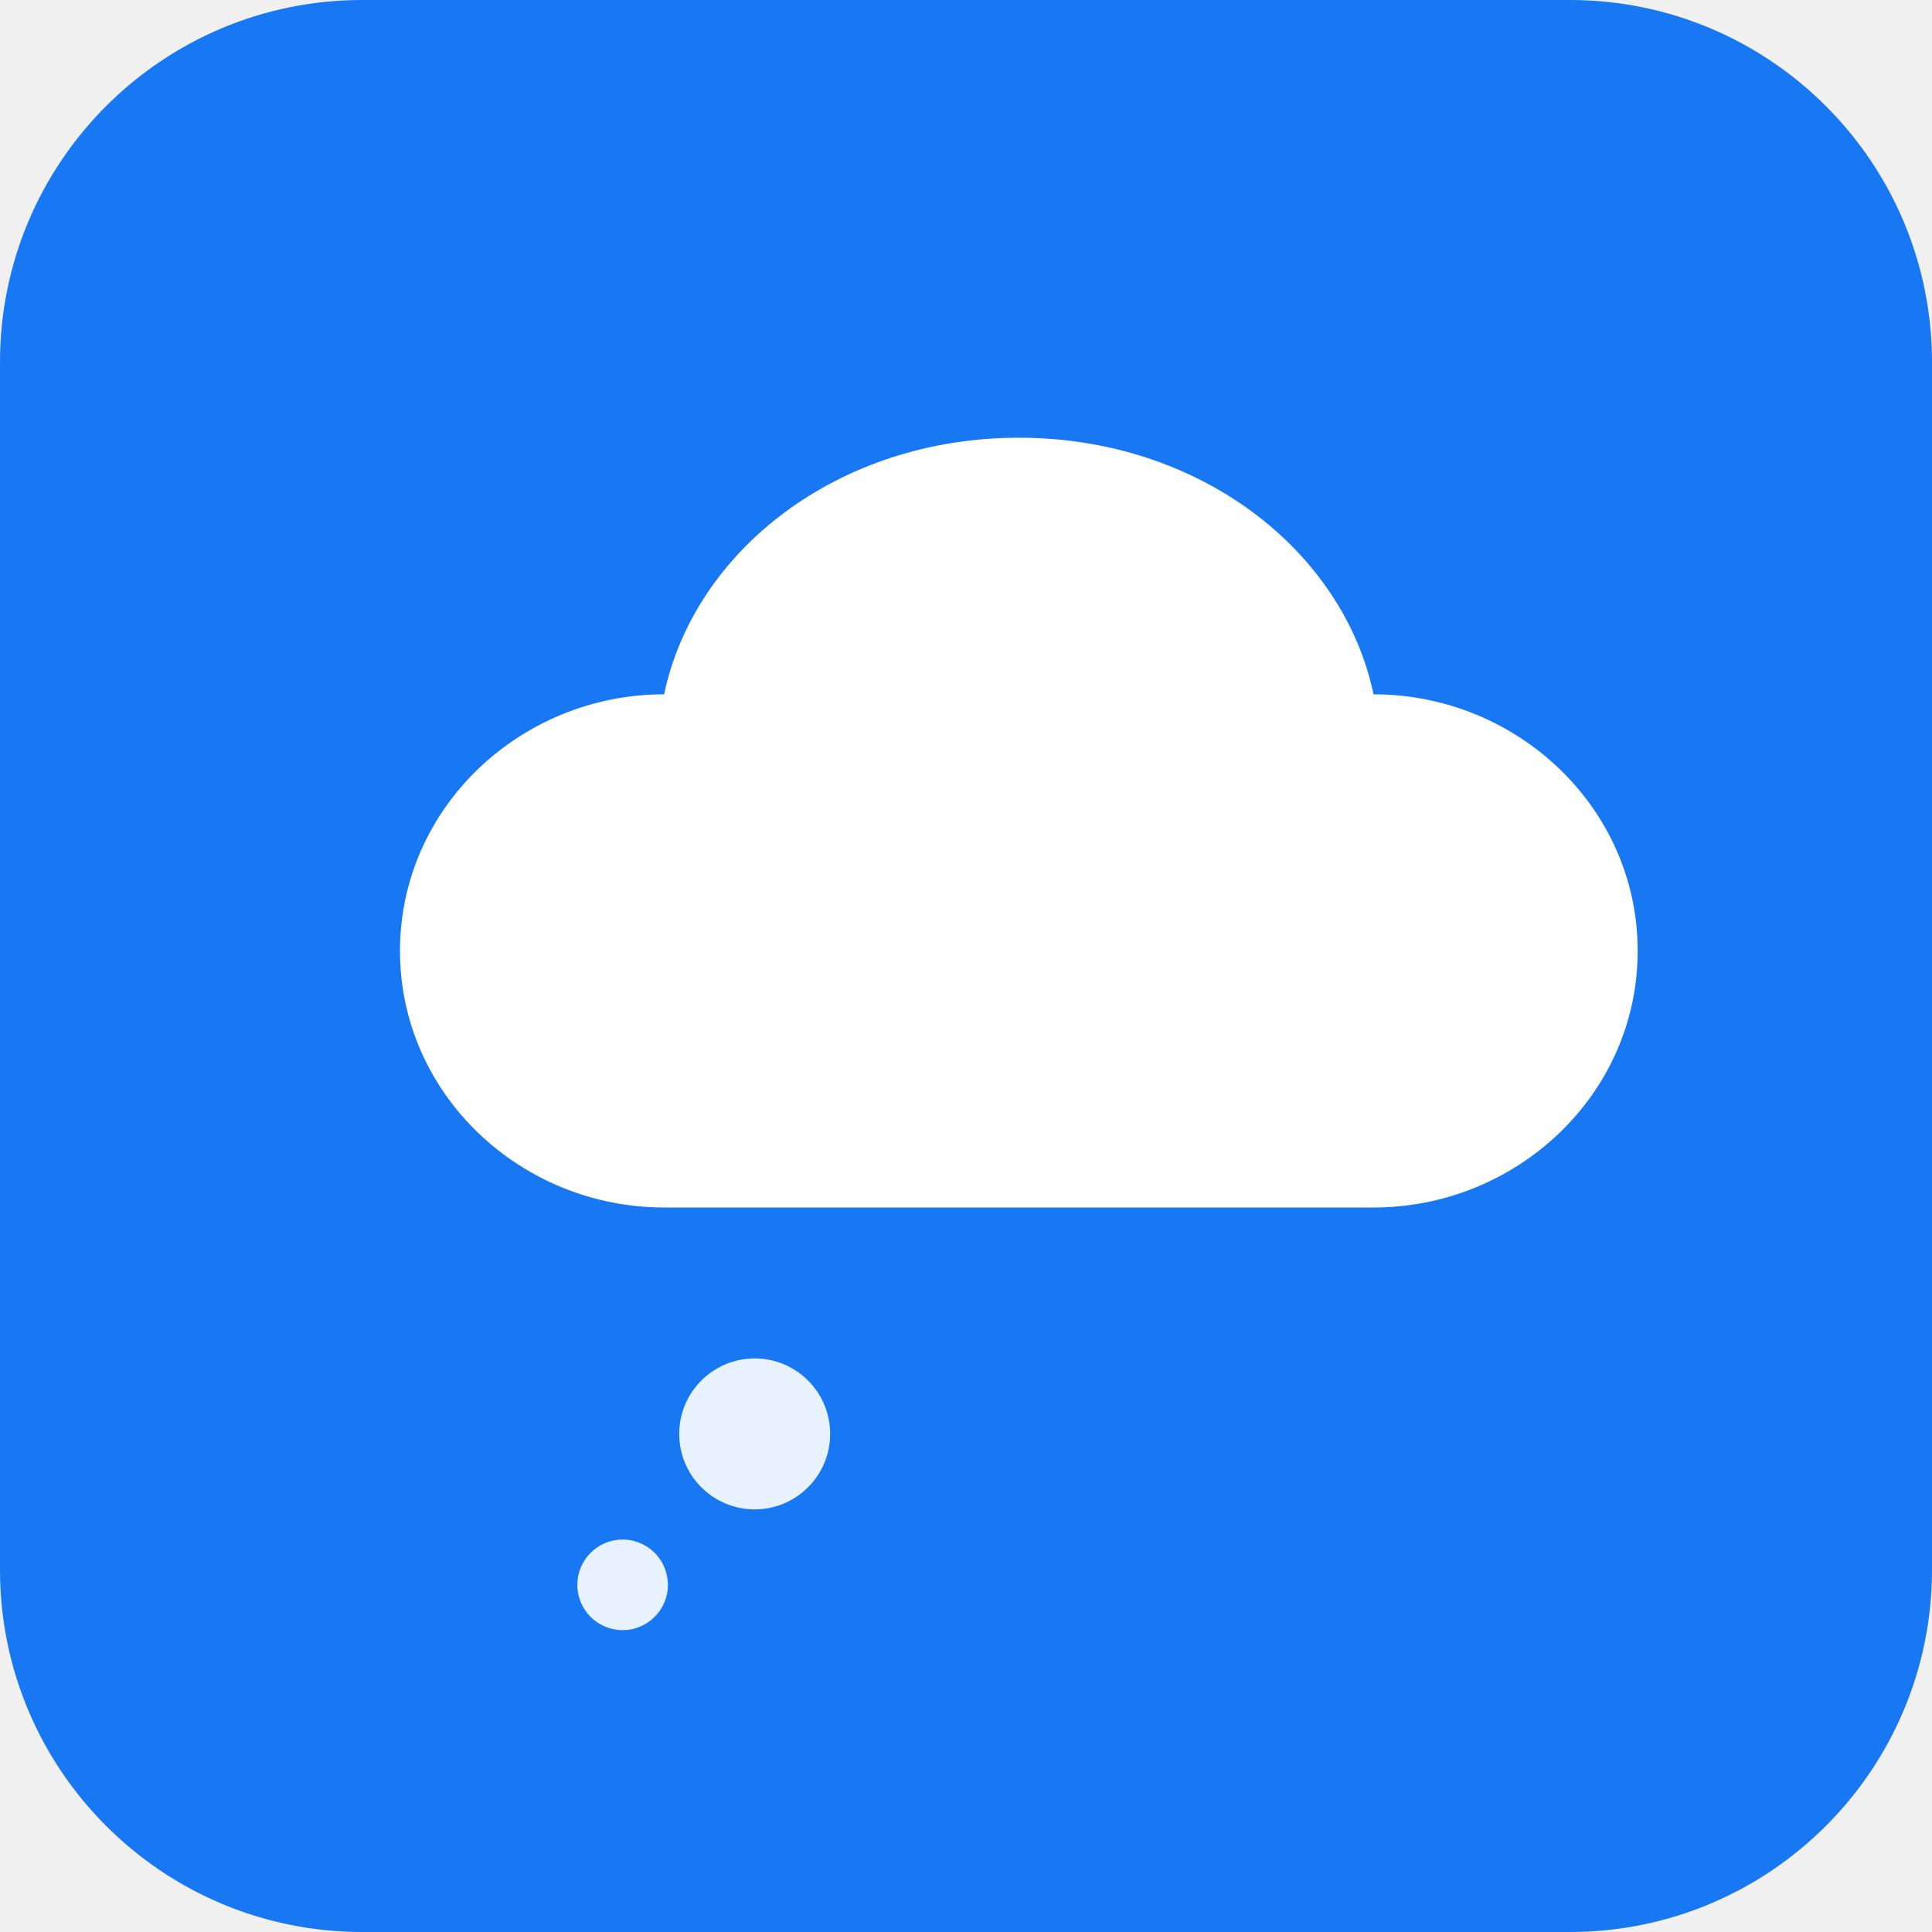
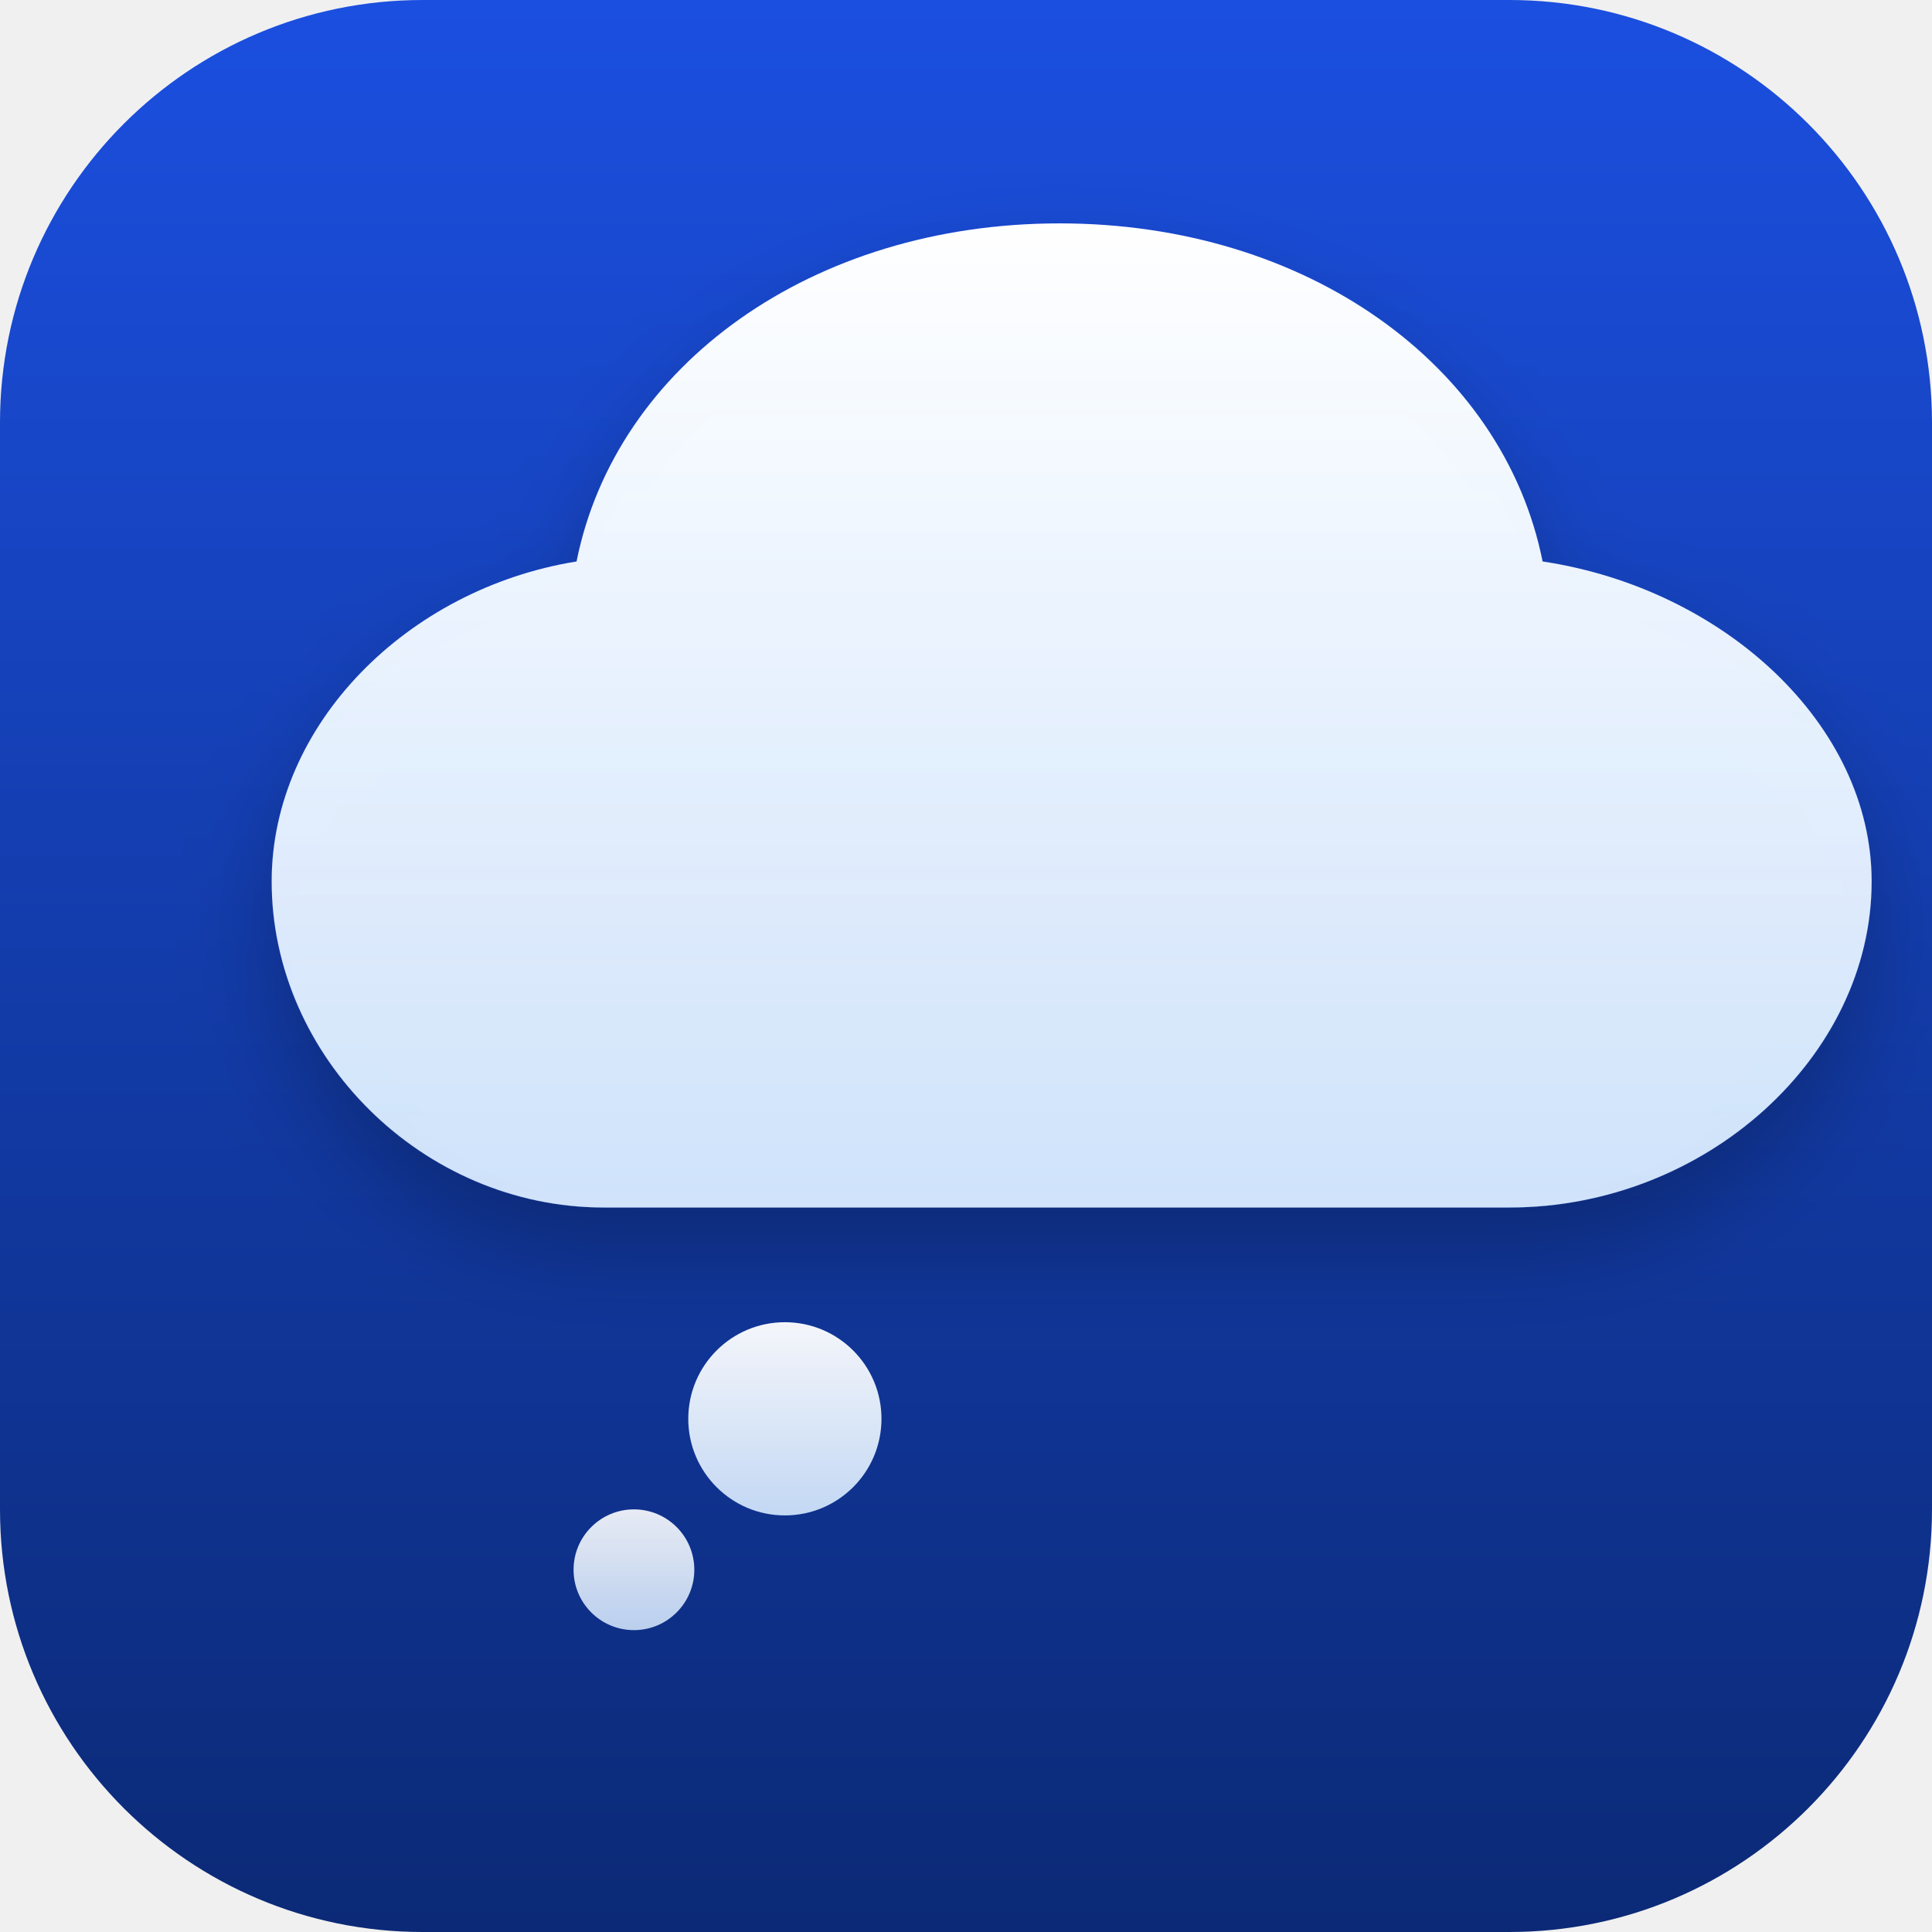
- <svg xmlns="http://www.w3.org/2000/svg" viewBox="0 0 512 512">
-   <rect width="512" height="512" rx="96" fill="#1877F2" />
-   <path d="M176 320c-38 0-70-30-70-68s32-68 70-68c8-38 46-68 94-68s86 30 94 68c38 0 70 30 70 68s-32 68-70 68H176z" fill="#ffffff" />
-   <circle cx="200" cy="380" r="20" fill="#ffffff" opacity="0.9" />
-   <circle cx="165" cy="420" r="12" fill="#ffffff" opacity="0.9" />
+ <svg xmlns="http://www.w3.org/2000/svg" viewBox="0 0 64 64">
+   <defs>
+     <linearGradient id="bg" x1="0" y1="0" x2="0" y2="1">
+       <stop offset="0%" stop-color="#1b4fe0" />
+       <stop offset="100%" stop-color="#0b2975" />
+     </linearGradient>
+     <linearGradient id="cloud" x1="0" y1="0" x2="0" y2="1">
+       <stop offset="0%" stop-color="#ffffff" stop-opacity="1" />
+       <stop offset="100%" stop-color="#d7eaff" stop-opacity="0.95" />
+     </linearGradient>
+     <filter id="depth" x="-30%" y="-30%" width="160%" height="160%">
+       <feDropShadow dx="0" dy="1.5" stdDeviation="1.5" flood-color="#000" flood-opacity="0.25" />
+     </filter>
+   </defs>
+   <rect width="64" height="64" rx="14" fill="url(#bg)" />
+   <path d="M20 40c-6 0-11-5-11-10.8 0-5.2 4.5-9.7 10.1-10.6 1.3-6.5 7.8-11.2 16-11.2 8.2 0 14.7 4.7 16 11.2 6 0.9 10.9 5.4 10.9 10.6C62 35 56.5 40 50 40H20z" fill="url(#cloud)" filter="url(#depth)" />
+   <circle cx="26" cy="47" r="3.2" fill="url(#cloud)" opacity="0.95" />
+   <circle cx="21" cy="52" r="2" fill="url(#cloud)" opacity="0.9" />
</svg>
